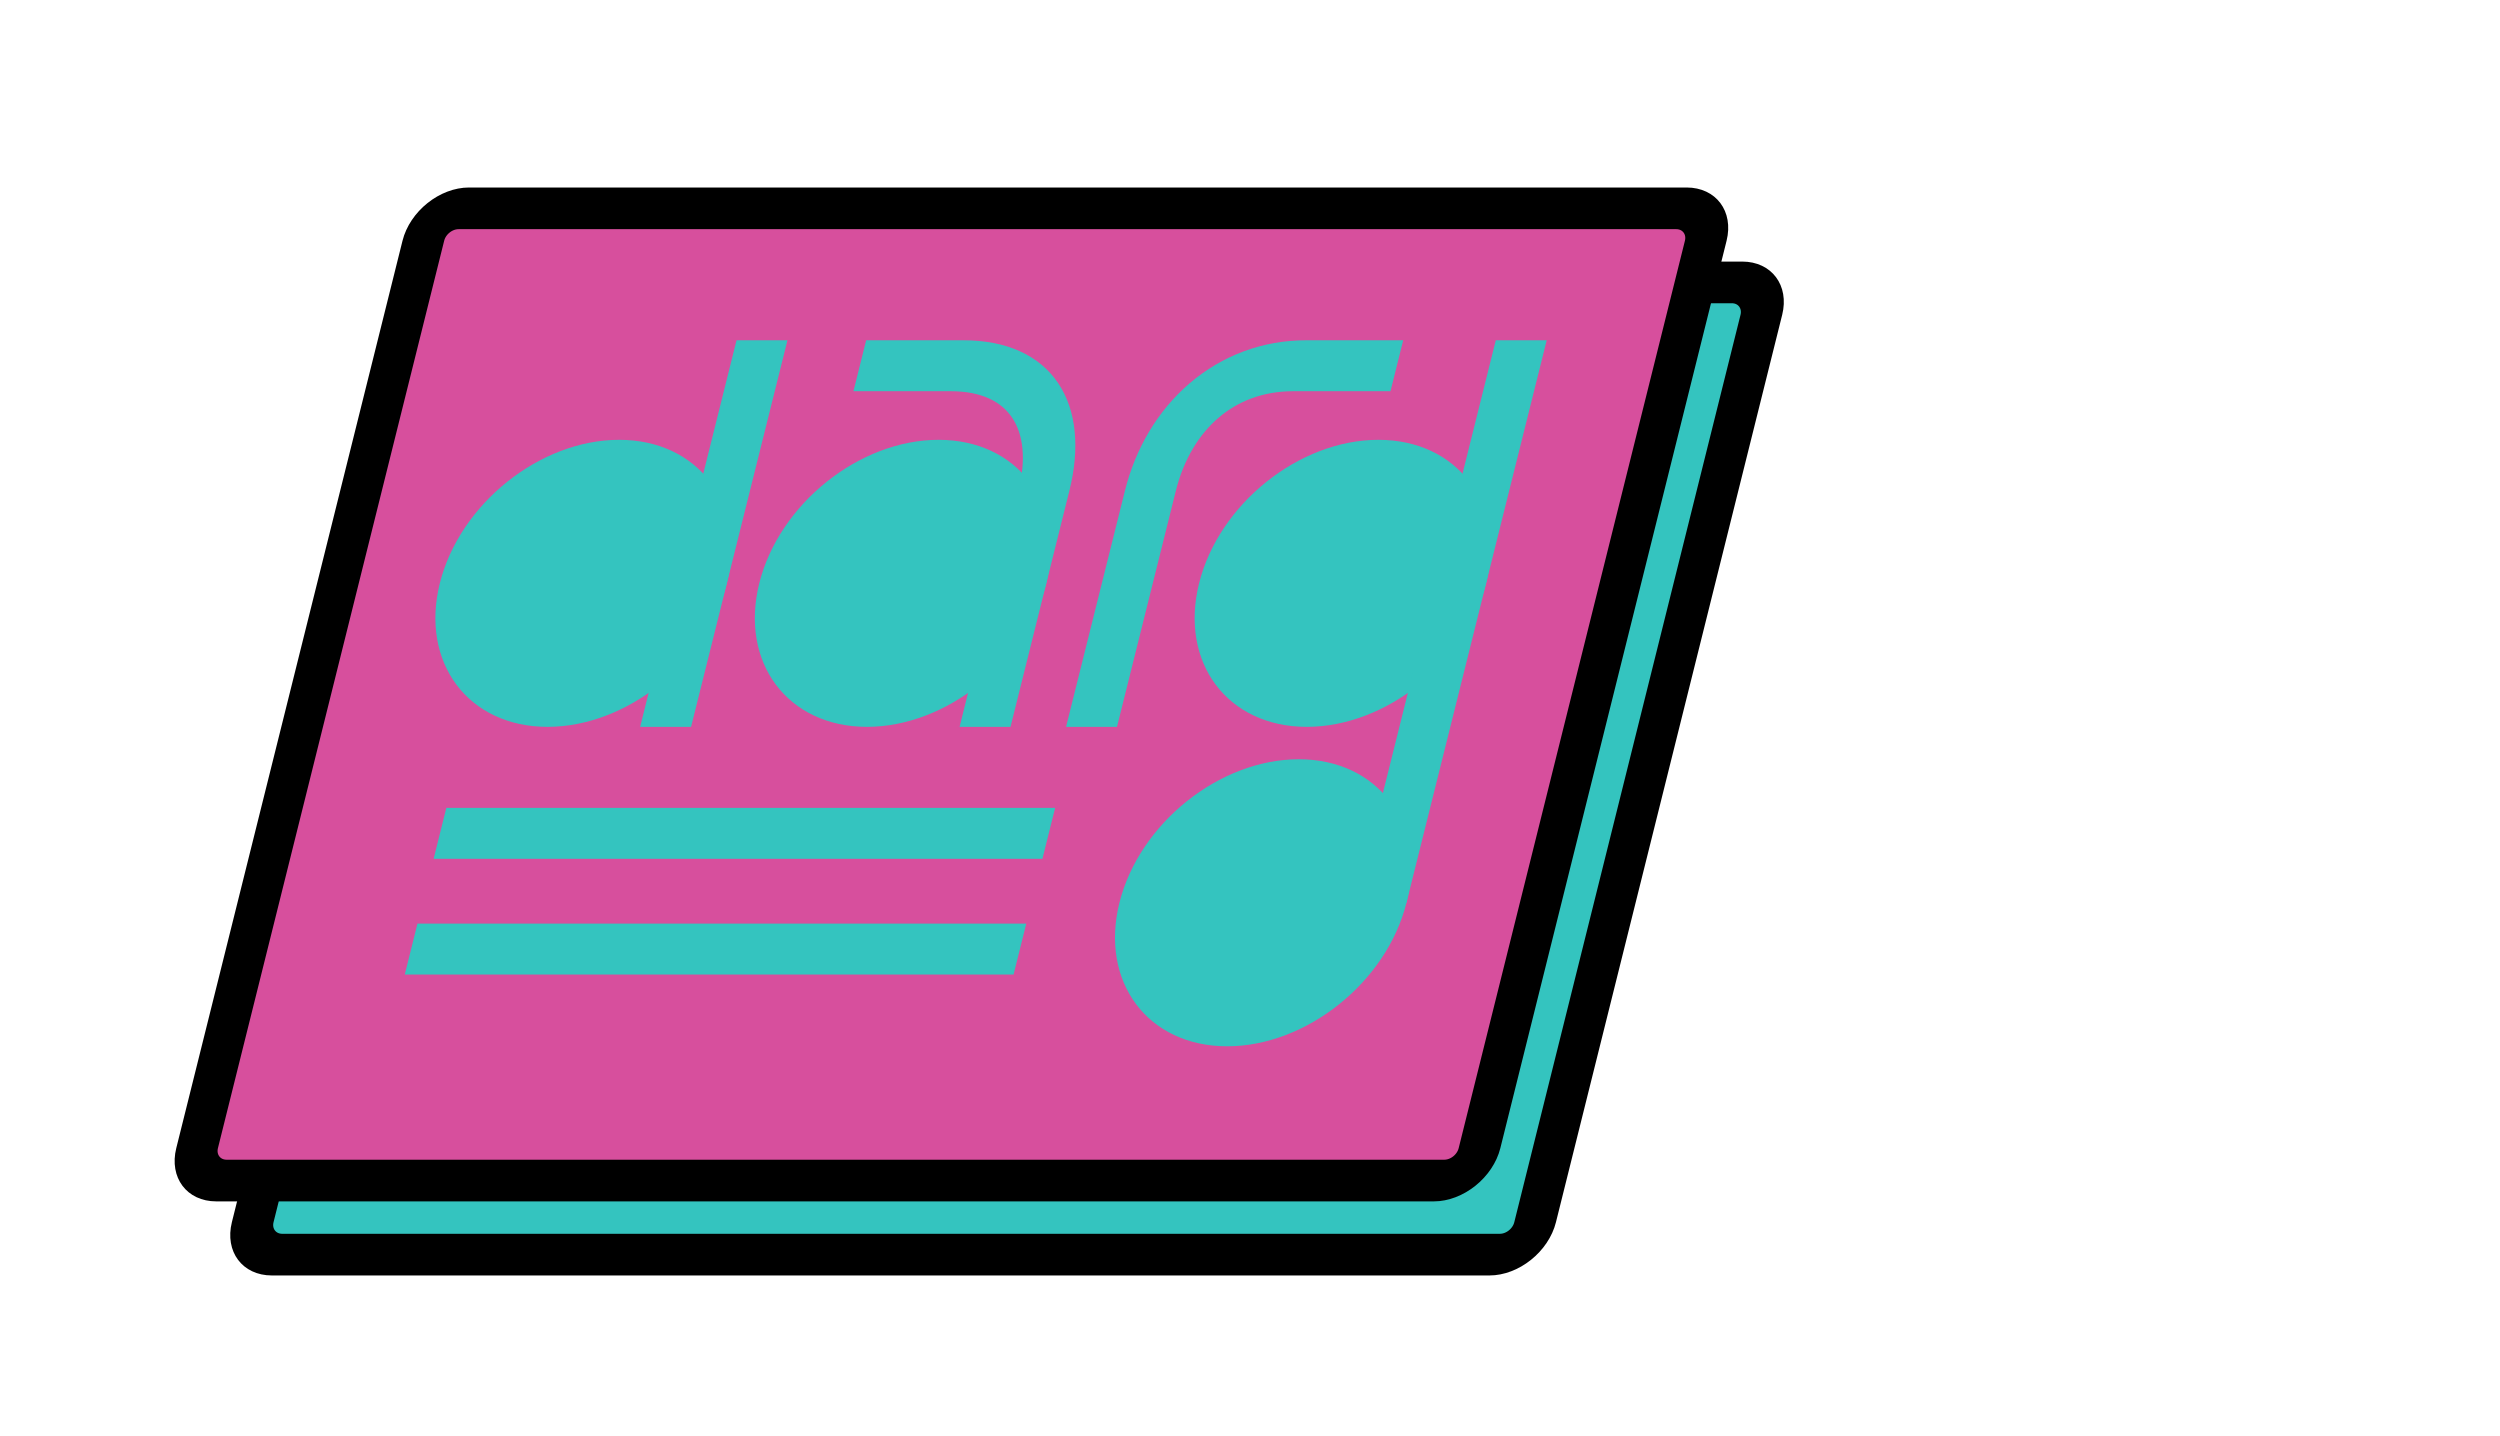
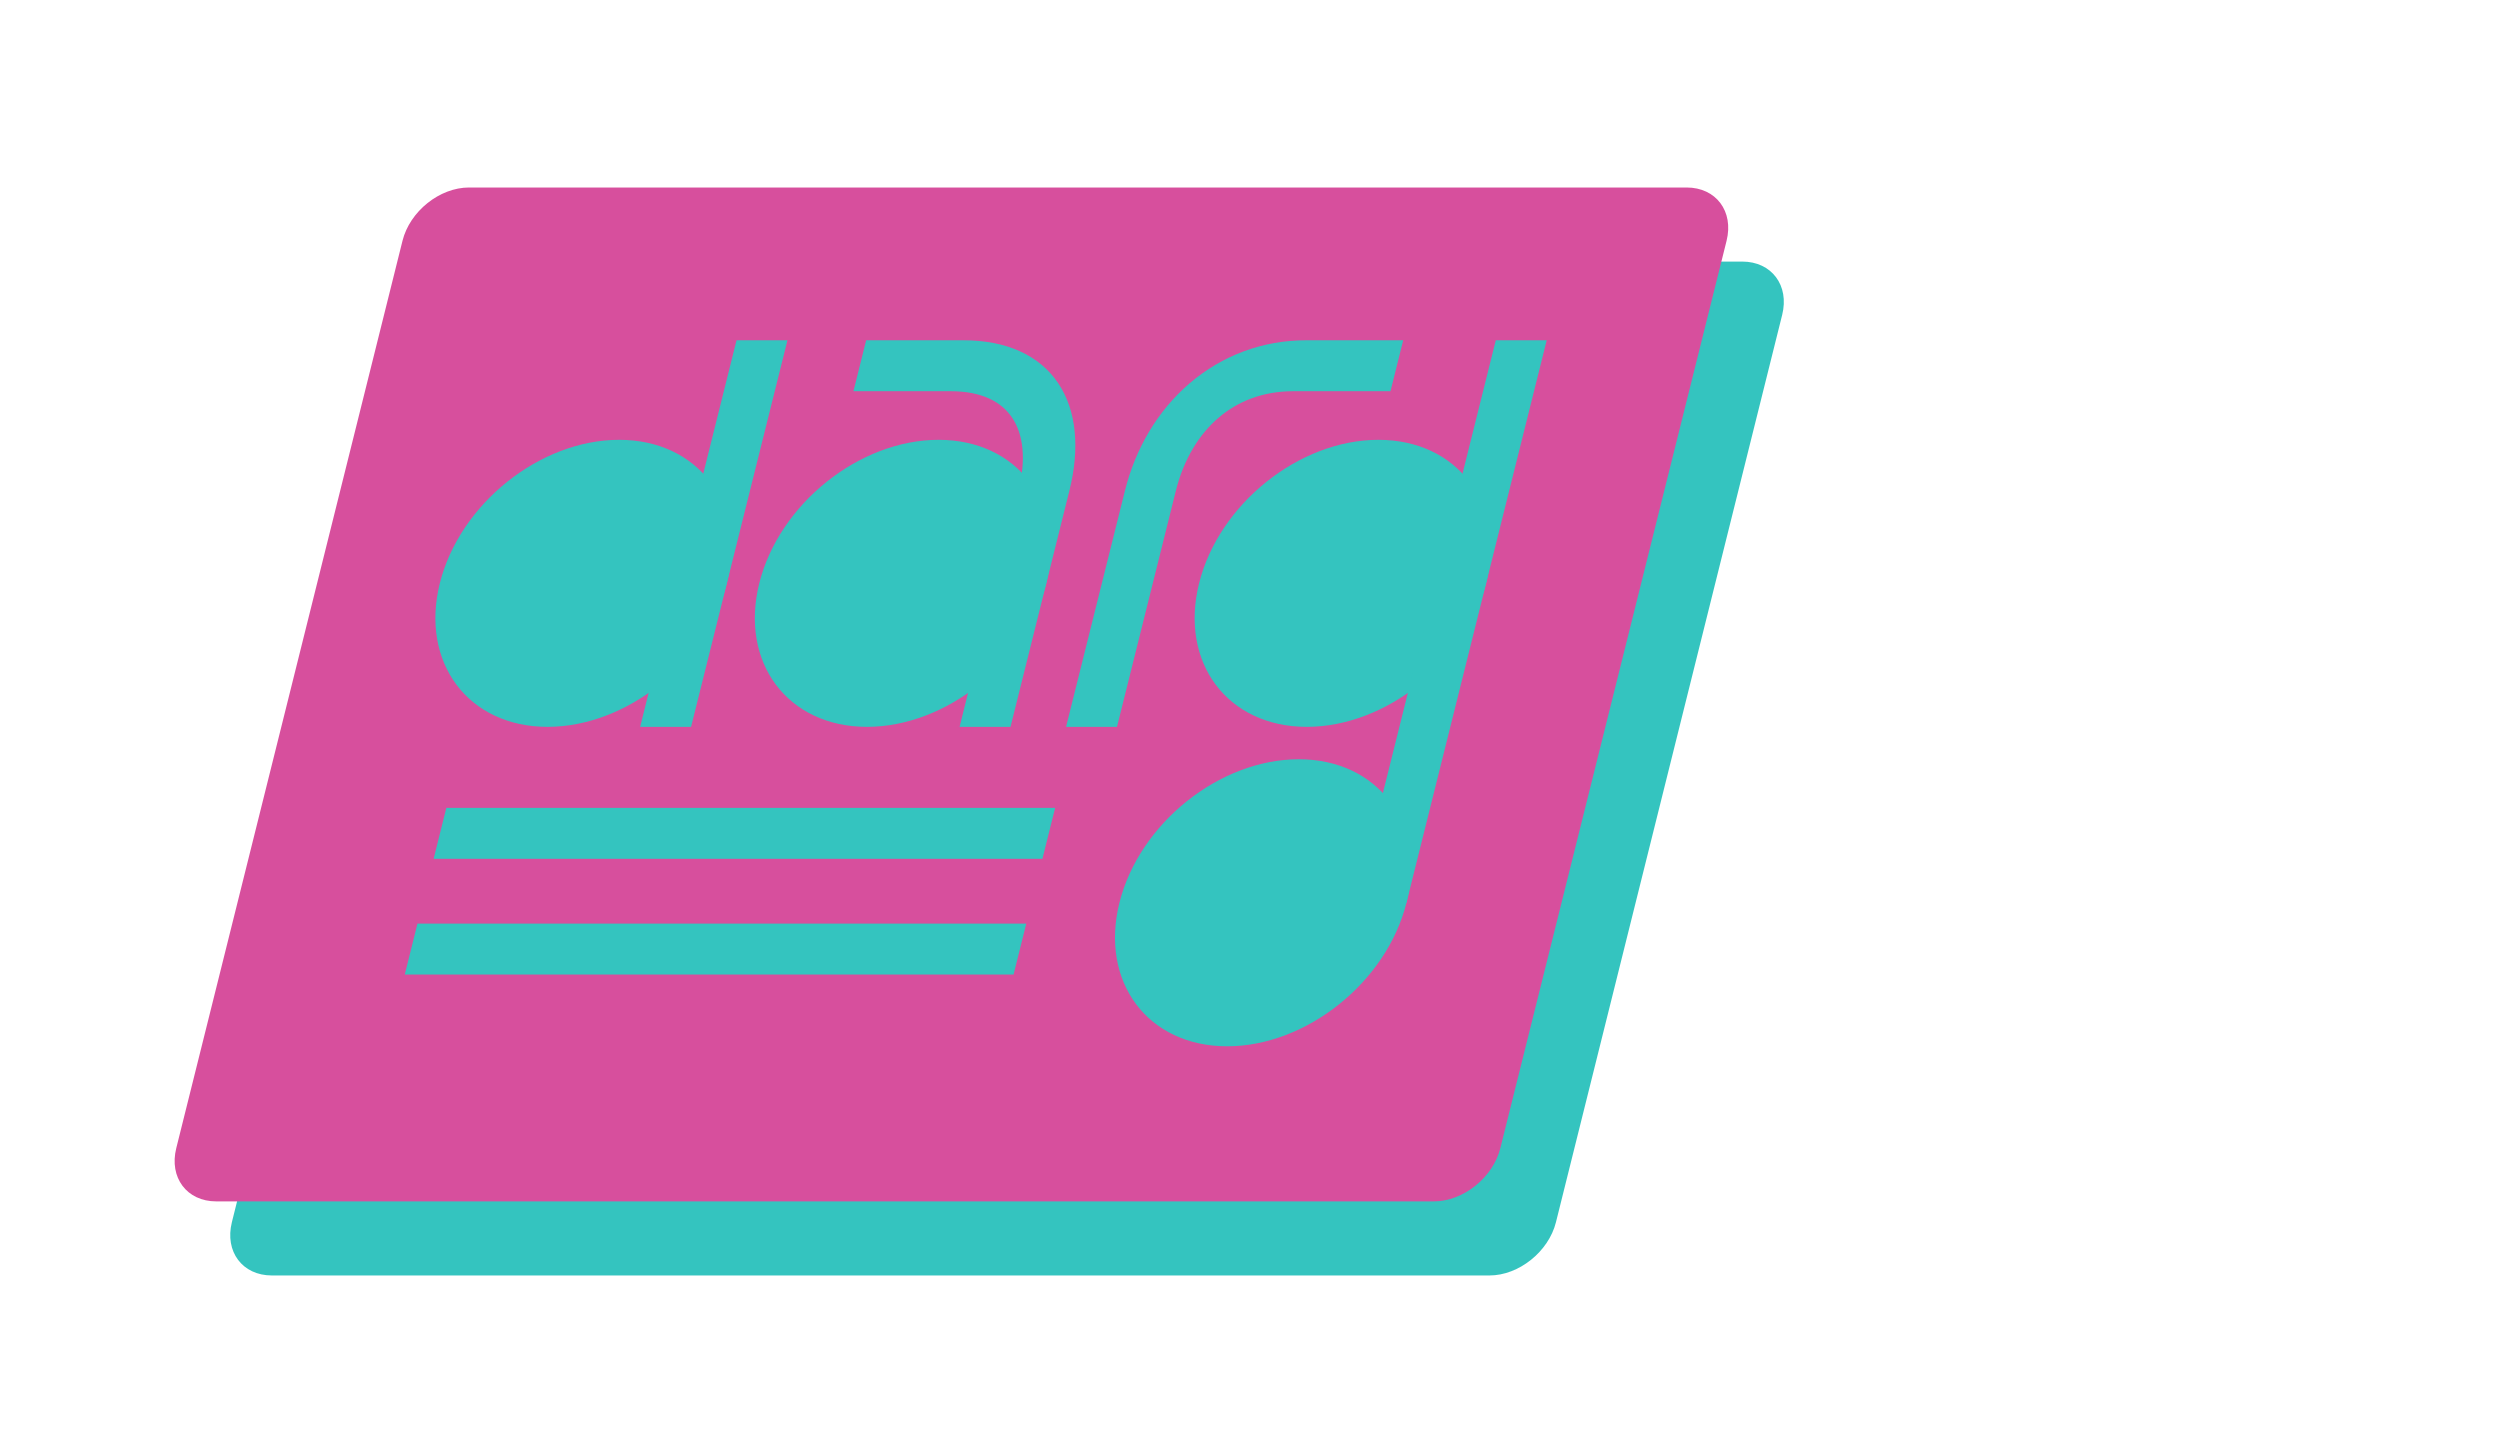
<svg xmlns="http://www.w3.org/2000/svg" viewBox="0 0 1080 620" width="1080" height="620">
  <g transform="translate(0 20)">
    <g transform="translate(256 256) skewX(-14) translate(-256 -256)">
-       <rect x="172" y="102" width="554" height="420" rx="14" fill="#34c4bf" stroke="#000" stroke-width="18" stroke-linejoin="round" />
-       <rect x="140" y="70" width="554" height="420" rx="14" fill="#d74f9d" stroke="#000" stroke-width="18" stroke-linejoin="round" />
+       <rect x="163" y="93" width="572" height="438" rx="23" fill="#34c4bf" />
+       <rect x="131" y="61" width="572" height="438" rx="23" fill="#d74f9d" />
    </g>
    <g fill="#34c4bf" stroke="none" transform="translate(0 -30) translate(0 262) skewX(-14) translate(0 -262)">
      <circle cx="252" cy="262" r="62" />
      <rect x="292" y="157" width="22" height="167" />
      <circle cx="390" cy="262" r="62" />
      <path d="M441 324 V222 C441 190 422 168 390 168 H348" fill="none" stroke="#34c4bf" stroke-width="22" />
      <path d="M487 324 V222 C487 190 506 168 538 168 H580" fill="none" stroke="#34c4bf" stroke-width="22" />
      <circle cx="580" cy="262" r="62" />
      <rect x="620" y="157" width="22" height="243" />
      <circle cx="580" cy="400" r="62" />
      <rect x="217" y="359" width="263" height="22" />
      <rect x="217" y="409" width="263" height="22" />
    </g>
  </g>
</svg>
